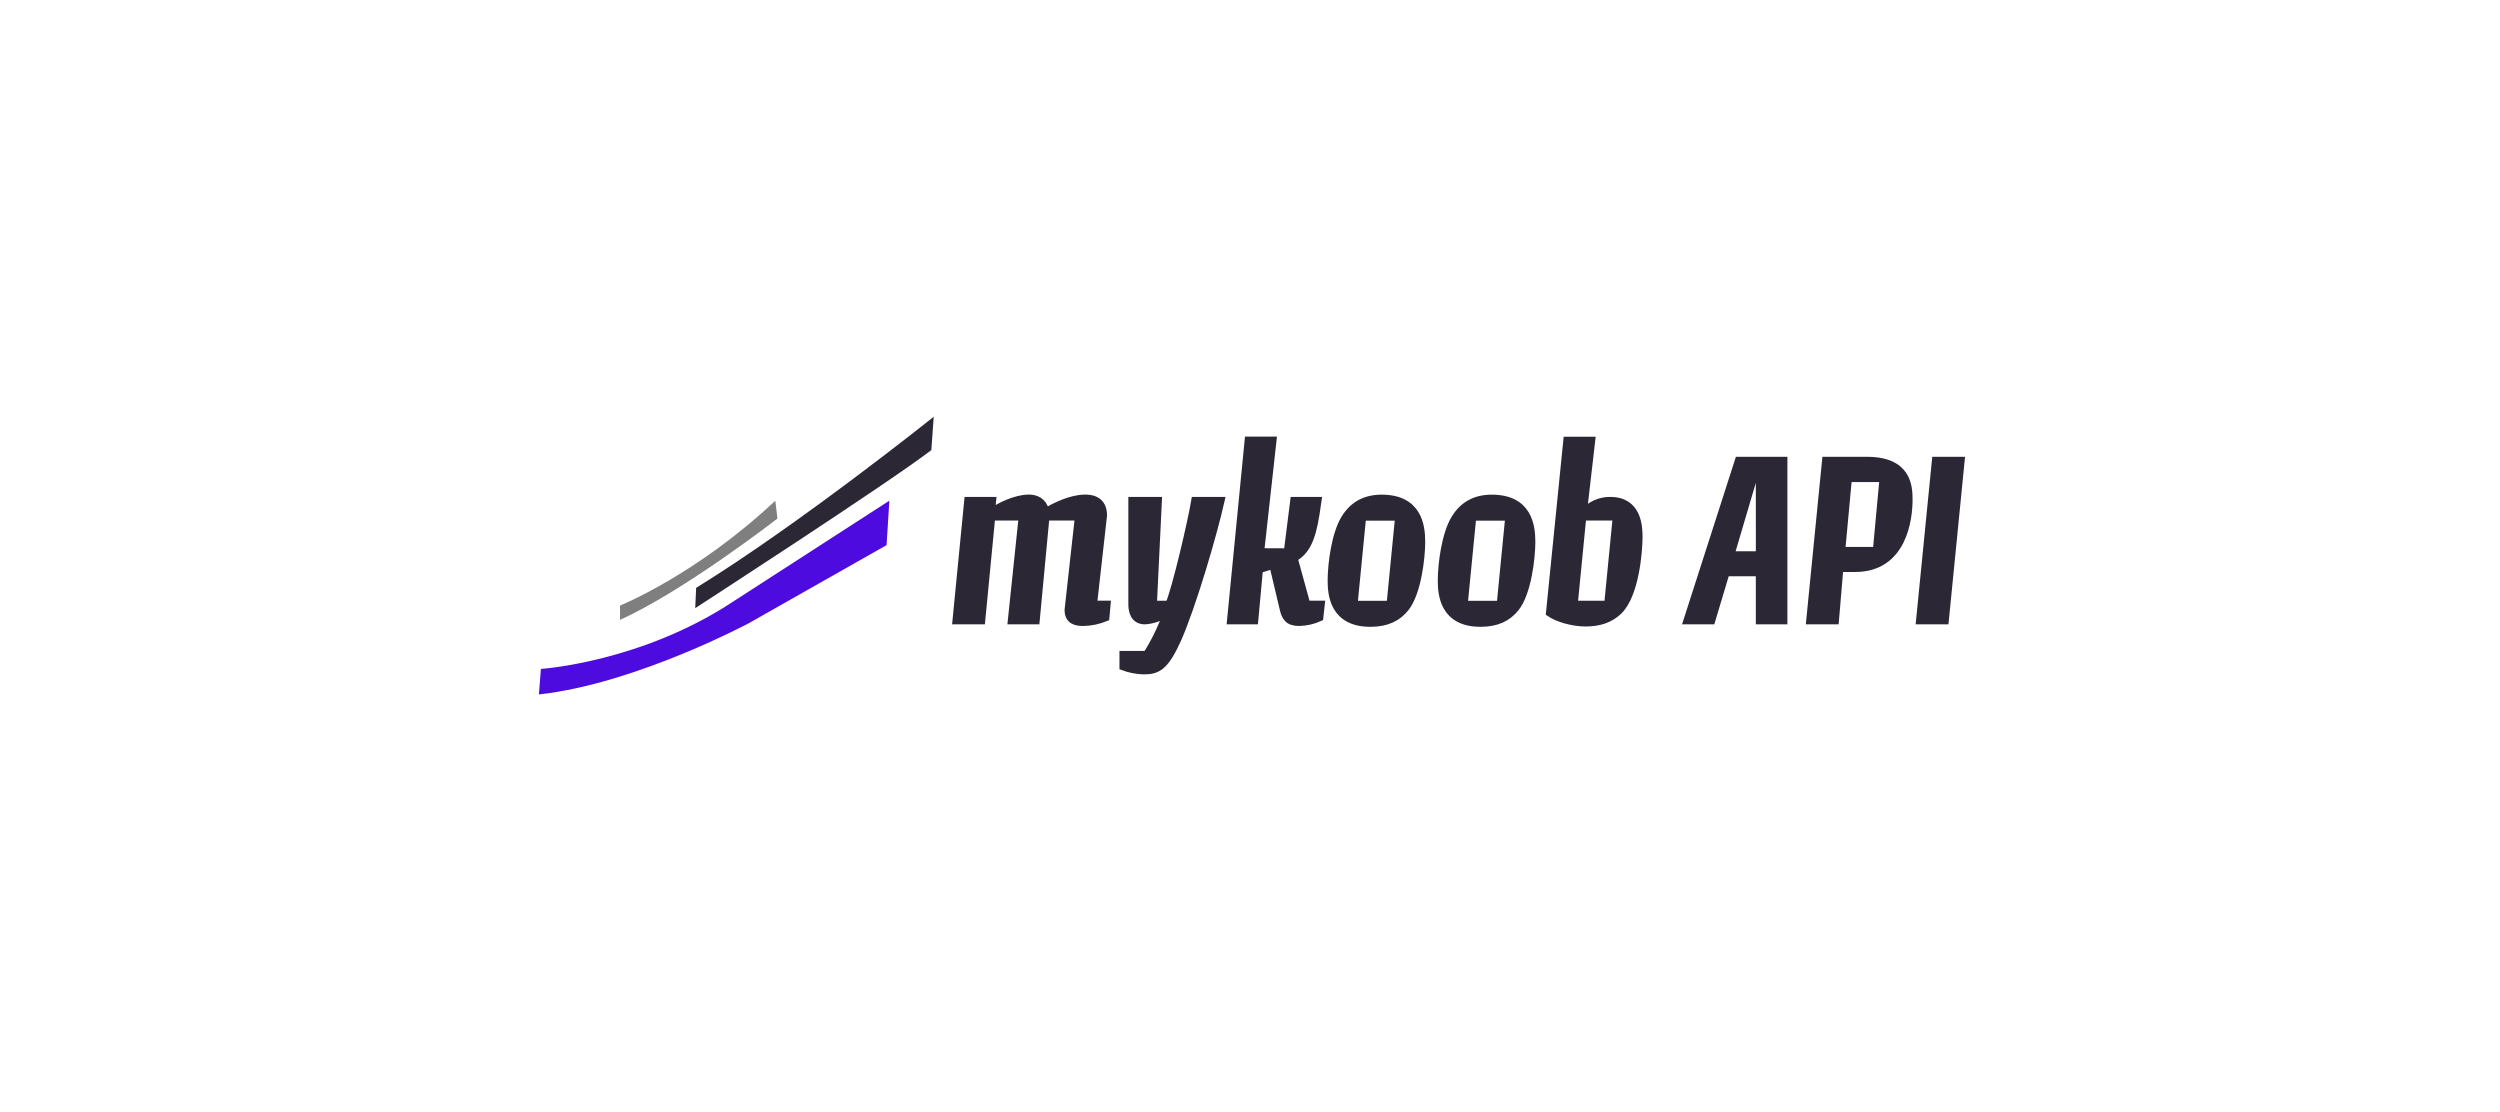
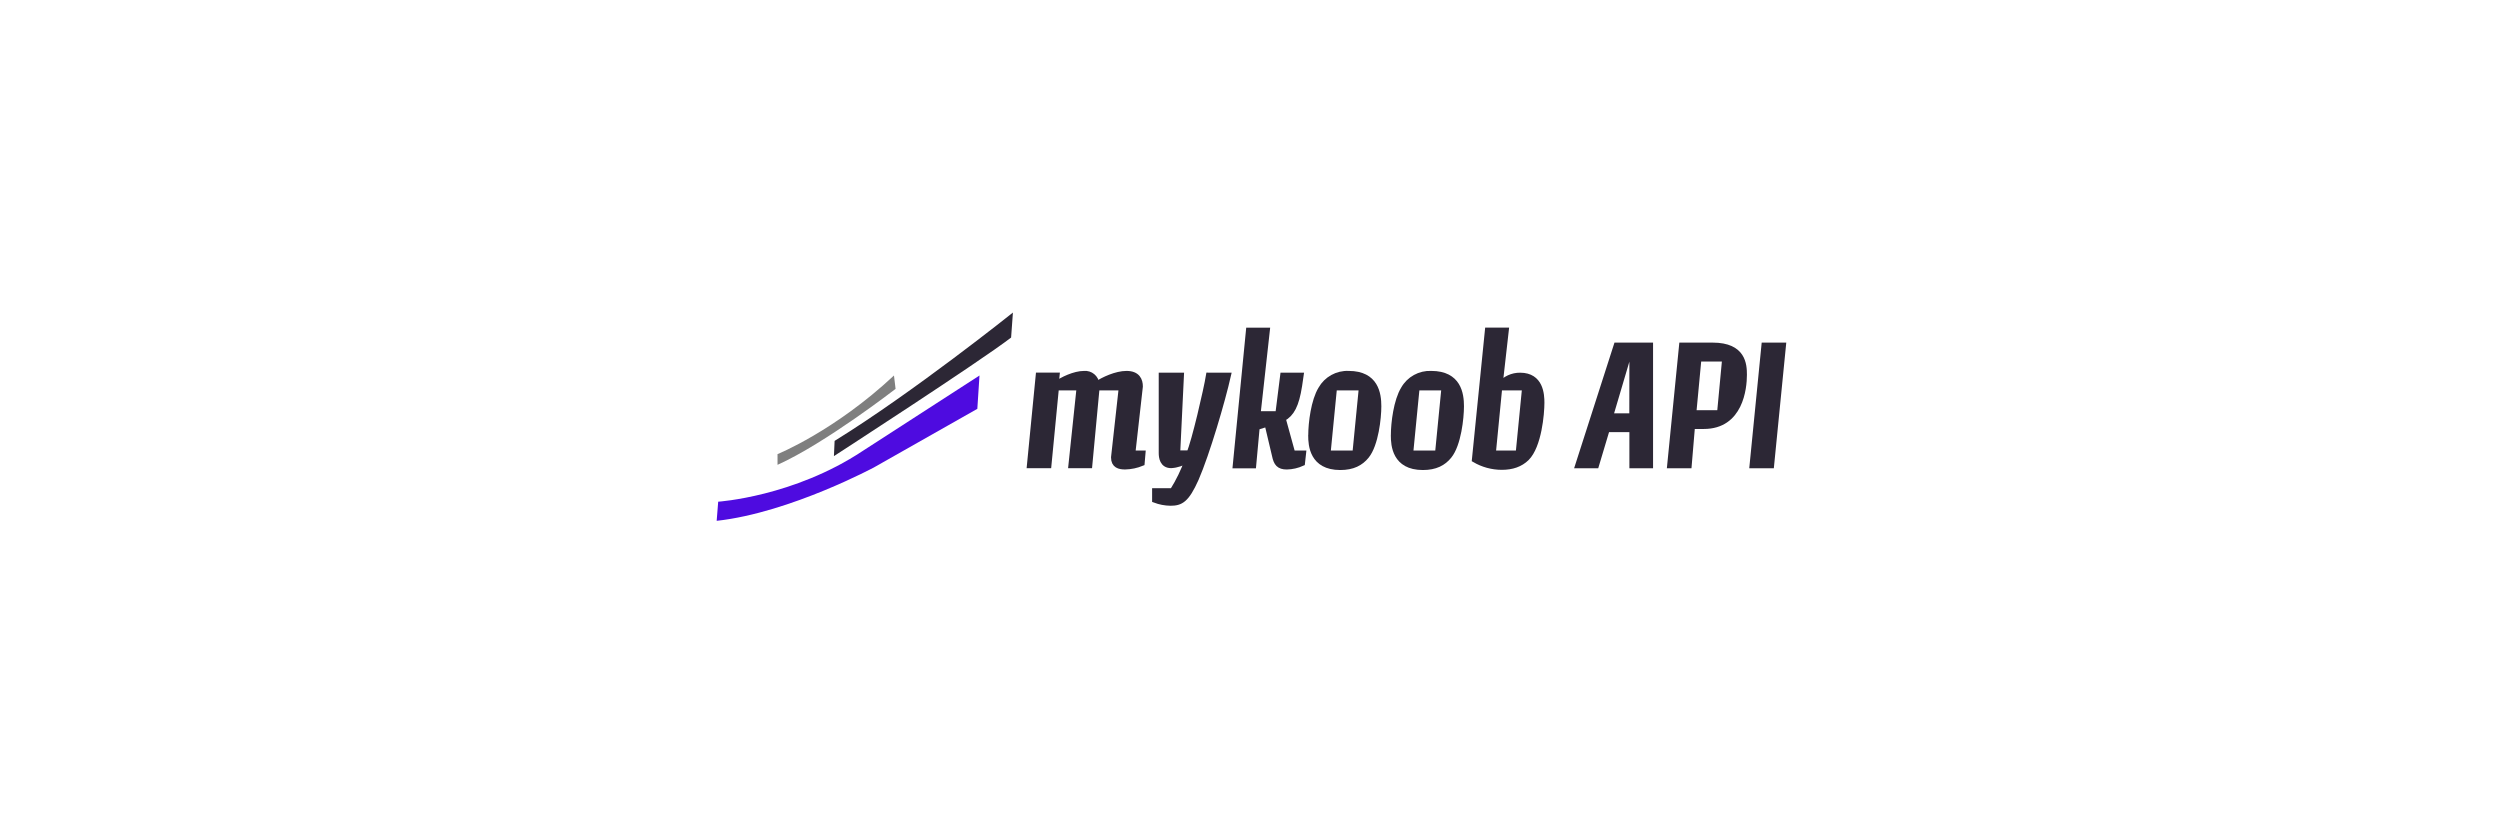
- <svg xmlns="http://www.w3.org/2000/svg" id="Logo" viewBox="0 0 900 400">
+ <svg xmlns="http://www.w3.org/2000/svg" id="Logo" viewBox="0 0 900 300">
  <defs>
-     <style>.cls-1{fill:#7f7f7f;}.cls-2,.cls-4{fill:#2c2735;}.cls-3{fill:#4e0be0;}.cls-4{stroke:#2c2735;stroke-miterlimit:10;stroke-width:2.57px;}</style>
+     <style>.cls-1{fill:#7f7f7f;}.cls-2,.cls-4{fill:#2c2735;}.cls-3{fill:#4e0be0;}.cls-4{stroke:#2c2735;stroke-miterlimit:10;stroke-width:1.92px;}</style>
  </defs>
  <g id="Logo-2" data-name="Logo">
-     <path class="cls-1" d="M223.21,218s27.4-11,55.9-37.74l.77,6.42s-33.74,26.16-56.67,36.46" />
-     <path class="cls-2" d="M250.61,211.63l-.33,7.3s69.85-45.21,85-56.9l.86-12S288.17,188.46,250.61,211.63Z" />
-     <path class="cls-3" d="M194,250l.73-9.19s36.27-2.37,69.44-24.4l56-36.17-1,16-49.91,28.29C270.92,223.56,229.62,246.06,194,250Z" />
+     <path class="cls-1" d="M279.91,163.48s20.55-8.29,41.92-28.3l.58,4.81s-25.31,19.62-42.5,27.35" />
+     <path class="cls-2" d="M300.46,158.72l-.25,5.48S352.6,130.29,364,121.52l.65-9S328.63,141.34,300.46,158.72Z" />
+     <path class="cls-3" d="M258,187.5l.55-6.89s27.2-1.78,52.07-18.3l42-27.13-.78,12-37.44,21.22C315.69,167.67,284.72,184.55,258,187.5Z" />
  </g>
  <g id="Text">
-     <path class="cls-4" d="M356.9,184.33c2.87-2.12,8.8-5,13.47-5,3.92,0,5.83,2.55,6,5,3.18-2.12,9.33-5,14.31-5,5.3,0,6.57,3.23,6.57,6.2l-3.6,32h4.88l-.43,4.84a22.47,22.47,0,0,1-8.05,1.7c-2.76,0-5.52-.6-5.52-4.5l3.71-33.47H376.52L373,223.48h-8.91L368,186.11H357l-3.61,37.37h-9.22l4.24-43.31h8.91Z" />
-     <path class="cls-4" d="M439.59,180.17c-2.75,12.23-10.17,37.54-15.47,49.68-4.56,10.19-7.32,11.64-12.3,11.64a22.58,22.58,0,0,1-7.53-1.45v-4.41h8.48A74.53,74.53,0,0,0,420,220.76a15.35,15.35,0,0,1-7.84,2.72c-4.25,0-4.67-4-4.67-5.94V180.17H417l-1.8,37.37h5.62c2.44-5.52,8.16-30.24,9.33-37.37Z" />
-     <path class="cls-4" d="M463.44,198.68l2.34-18.51h8.69l-.74,5c-1.49,9.43-3.71,13.42-7.85,15.8l4.56,16.56h5.2l-.53,4.84a19,19,0,0,1-7.42,1.7c-3.82,0-5.09-1.7-5.84-5.35l-3.6-15.21-4.88,1.53-1.69,18.43H443l6.36-65h8.91l-4.45,40.17Z" />
-     <path class="cls-4" d="M479.24,209c0-6,1.38-16.65,4.77-22.25,2.86-4.76,7.21-7.39,13.36-7.39,13.15,0,14.42,9.77,14.42,15.71,0,5.52-1.38,18.35-5.83,23.87-2.76,3.39-6.58,5.43-12.62,5.43-13.46,0-14.1-10.61-14.1-15.29Zm24.28-22.85h-13l-3.08,31.43h13Z" />
-     <path class="cls-4" d="M518.89,209c0-6,1.38-16.65,4.77-22.25,2.86-4.76,7.21-7.39,13.36-7.39,13.14,0,14.42,9.77,14.42,15.71,0,5.52-1.38,18.35-5.83,23.87-2.76,3.39-6.58,5.43-12.62,5.43-13.46,0-14.1-10.61-14.1-15.29Zm24.28-22.85h-13l-3.08,31.43h13Z" />
-     <path class="cls-4" d="M570,184.59a12.52,12.52,0,0,1,9.65-4.42c10,0,10.38,9.26,10.38,13.16,0,5.27-1.27,20.73-7.2,26.58-3.08,3-7,4.34-12,4.34-4.77,0-10.18-1.62-13-3.57l6.25-62.17H573Zm11.87,1.52H569.78l-3.08,31.43h12.09Z" />
-     <path class="cls-4" d="M642.18,165.73v57.75h-8.8V206.16h-12l-5.19,17.32H607.3l18.56-57.75Zm-8.8,6h-2l-8.27,28h10.28Z" />
-     <path class="cls-4" d="M662.32,204.63l-1.59,18.85h-9.22l5.72-57.75h14.85c14.73,0,15.16,9.34,15.16,14.19,0,6.45-1.81,24.71-19.4,24.71Zm15.59-32.36H665.4L663,198.17h12.51Z" />
-     <path class="cls-4" d="M696.78,165.73H706l-5.72,57.75h-9.23Z" />
+     <path class="cls-4" d="M380.18,138.25c2.14-1.59,6.6-3.76,10.1-3.76a4.17,4.17,0,0,1,4.53,3.76c2.38-1.59,7-3.76,10.73-3.76,4,0,4.93,2.42,4.93,4.65l-2.7,24h3.65l-.31,3.63a16.82,16.82,0,0,1-6.05,1.28c-2.06,0-4.13-.45-4.13-3.38l2.78-25.09h-8.82l-2.63,28h-6.68l2.95-28h-8.27l-2.71,28h-6.91l3.18-32.48h6.68Z" />
+     <path class="cls-4" d="M442.19,135.13c-2.06,9.17-7.63,28.15-11.6,37.26-3.42,7.64-5.49,8.72-9.23,8.72a16.81,16.81,0,0,1-5.64-1.08v-3.31h6.36a56.62,56.62,0,0,0,5.41-11.15,11.56,11.56,0,0,1-5.89,2c-3.18,0-3.5-3-3.5-4.46v-28h7.16l-1.35,28h4.21c1.83-4.14,6.12-22.67,7-28Z" />
+     <path class="cls-4" d="M460.08,149l1.75-13.88h6.52l-.55,3.76C466.68,146,465,149,461.91,150.73l3.42,12.42h3.9l-.4,3.63a14.2,14.2,0,0,1-5.57,1.28c-2.86,0-3.81-1.28-4.37-4l-2.7-11.4-3.66,1.15-1.27,13.82h-6.52l4.77-48.72h6.68L452.85,149Z" />
+     <path class="cls-4" d="M471.93,156.72c0-4.52,1-12.48,3.58-16.69a10.93,10.93,0,0,1,10-5.54c9.86,0,10.81,7.33,10.81,11.78,0,4.14-1,13.76-4.37,17.9-2.07,2.55-4.93,4.08-9.46,4.08-10.1,0-10.58-8-10.58-11.47Zm18.21-17.13h-9.78l-2.31,23.56h9.78Z" />
+     <path class="cls-4" d="M501.67,156.72c0-4.52,1-12.48,3.58-16.69a10.9,10.9,0,0,1,10-5.54c9.86,0,10.82,7.33,10.82,11.78,0,4.14-1,13.76-4.38,17.9-2.06,2.55-4.93,4.08-9.46,4.08-10.1,0-10.57-8-10.57-11.47Zm18.21-17.13H510.1l-2.31,23.56h9.78Z" />
+     <path class="cls-4" d="M540,138.44a9.4,9.4,0,0,1,7.24-3.31c7.47,0,7.79,6.94,7.79,9.87,0,3.95-1,15.54-5.41,19.94-2.3,2.23-5.25,3.24-9,3.24a19.4,19.4,0,0,1-9.78-2.67l4.69-46.62h6.68Zm8.91,1.15h-9.07l-2.3,23.56h9.06Z" />
+     <path class="cls-4" d="M594.14,124.3v43.31h-6.6v-13h-9l-3.89,13H568l13.91-43.31Zm-6.6,4.46H586l-6.21,21h7.72Z" />
+     <path class="cls-4" d="M609.24,153.47l-1.19,14.14h-6.92l4.3-43.31h11.13c11.05,0,11.37,7,11.37,10.64,0,4.84-1.35,18.53-14.55,18.53Zm11.69-24.27h-9.38l-1.83,19.43h9.38Z" />
+     <path class="cls-4" d="M635.08,124.3H642l-4.29,43.31h-6.92Z" />
  </g>
</svg>
